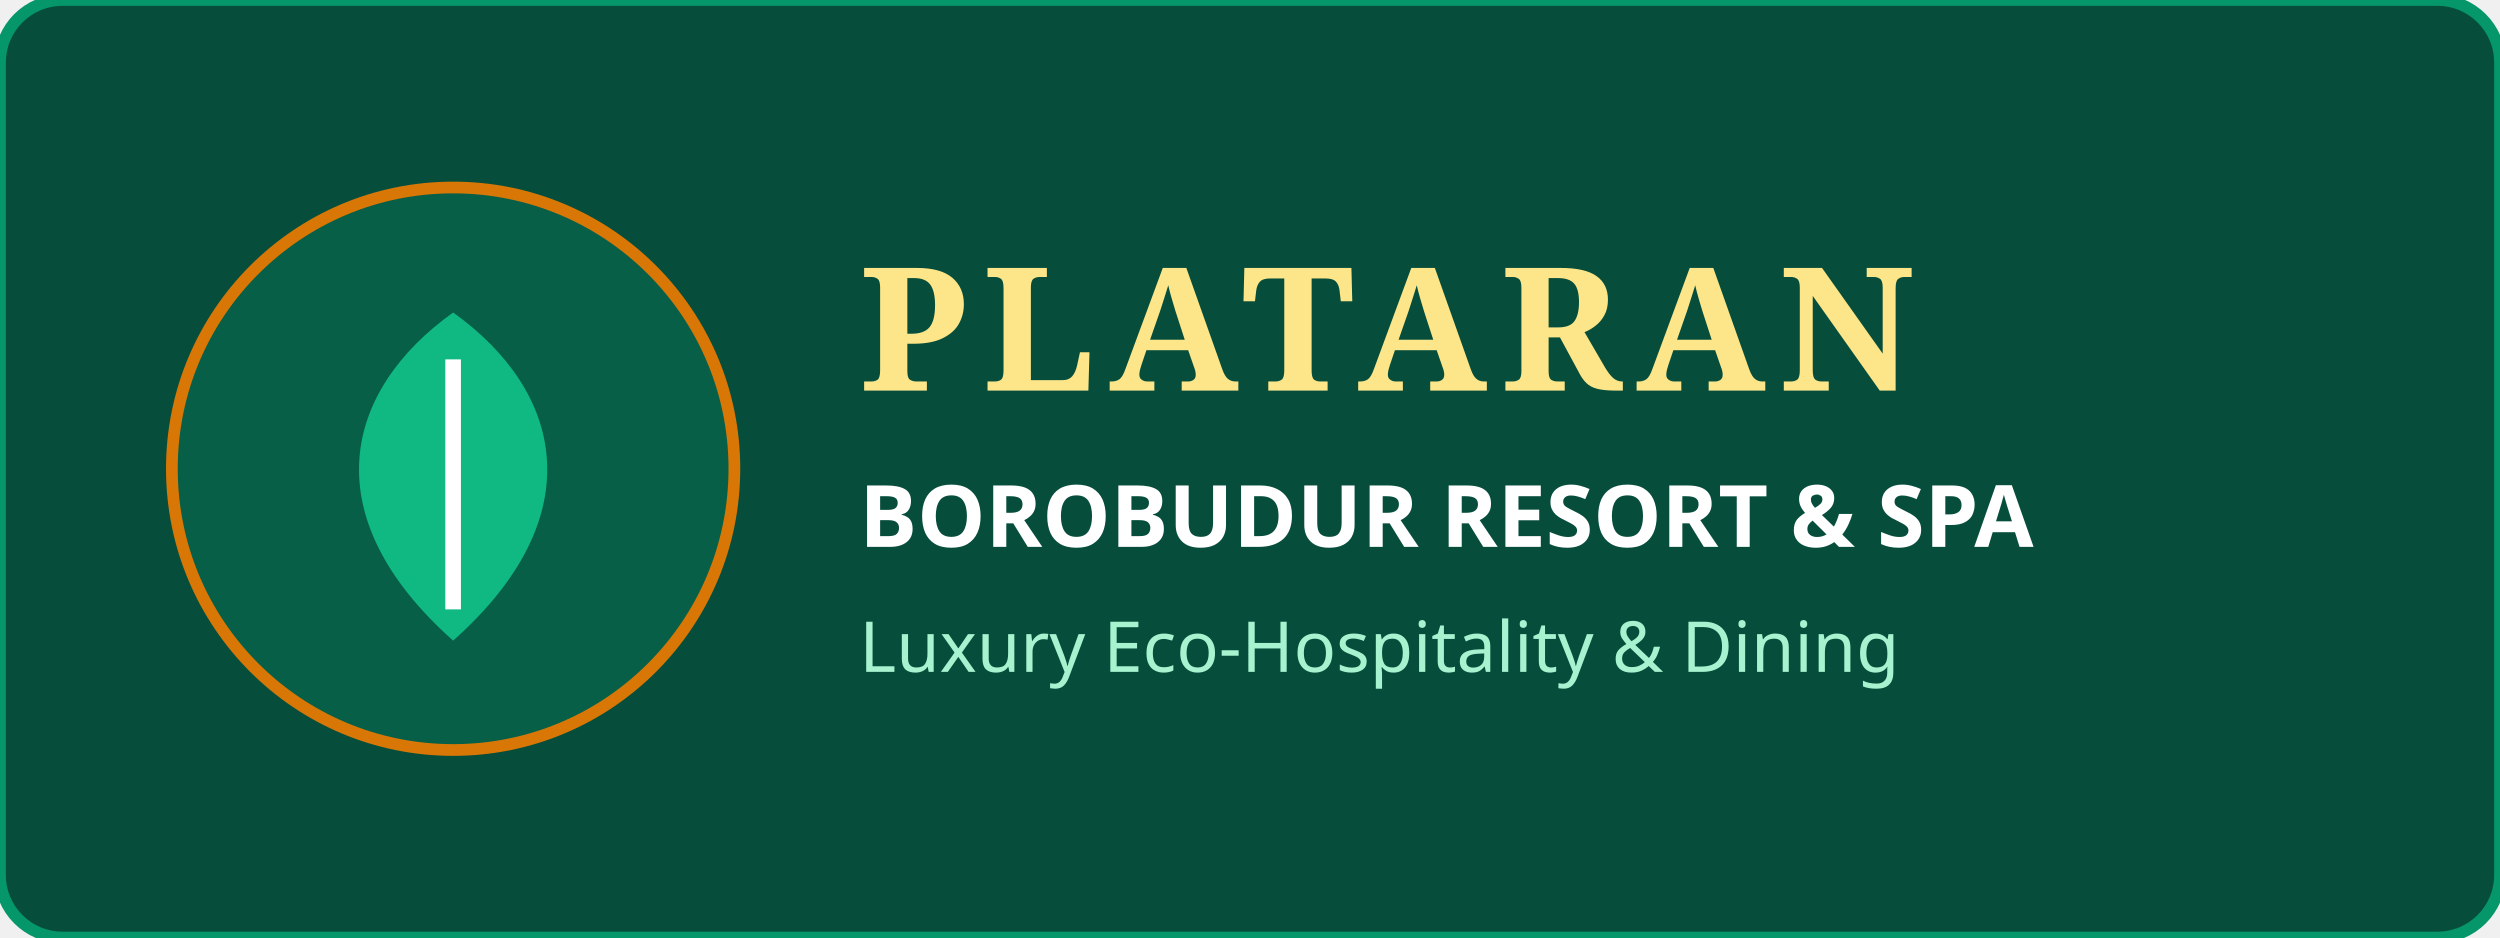
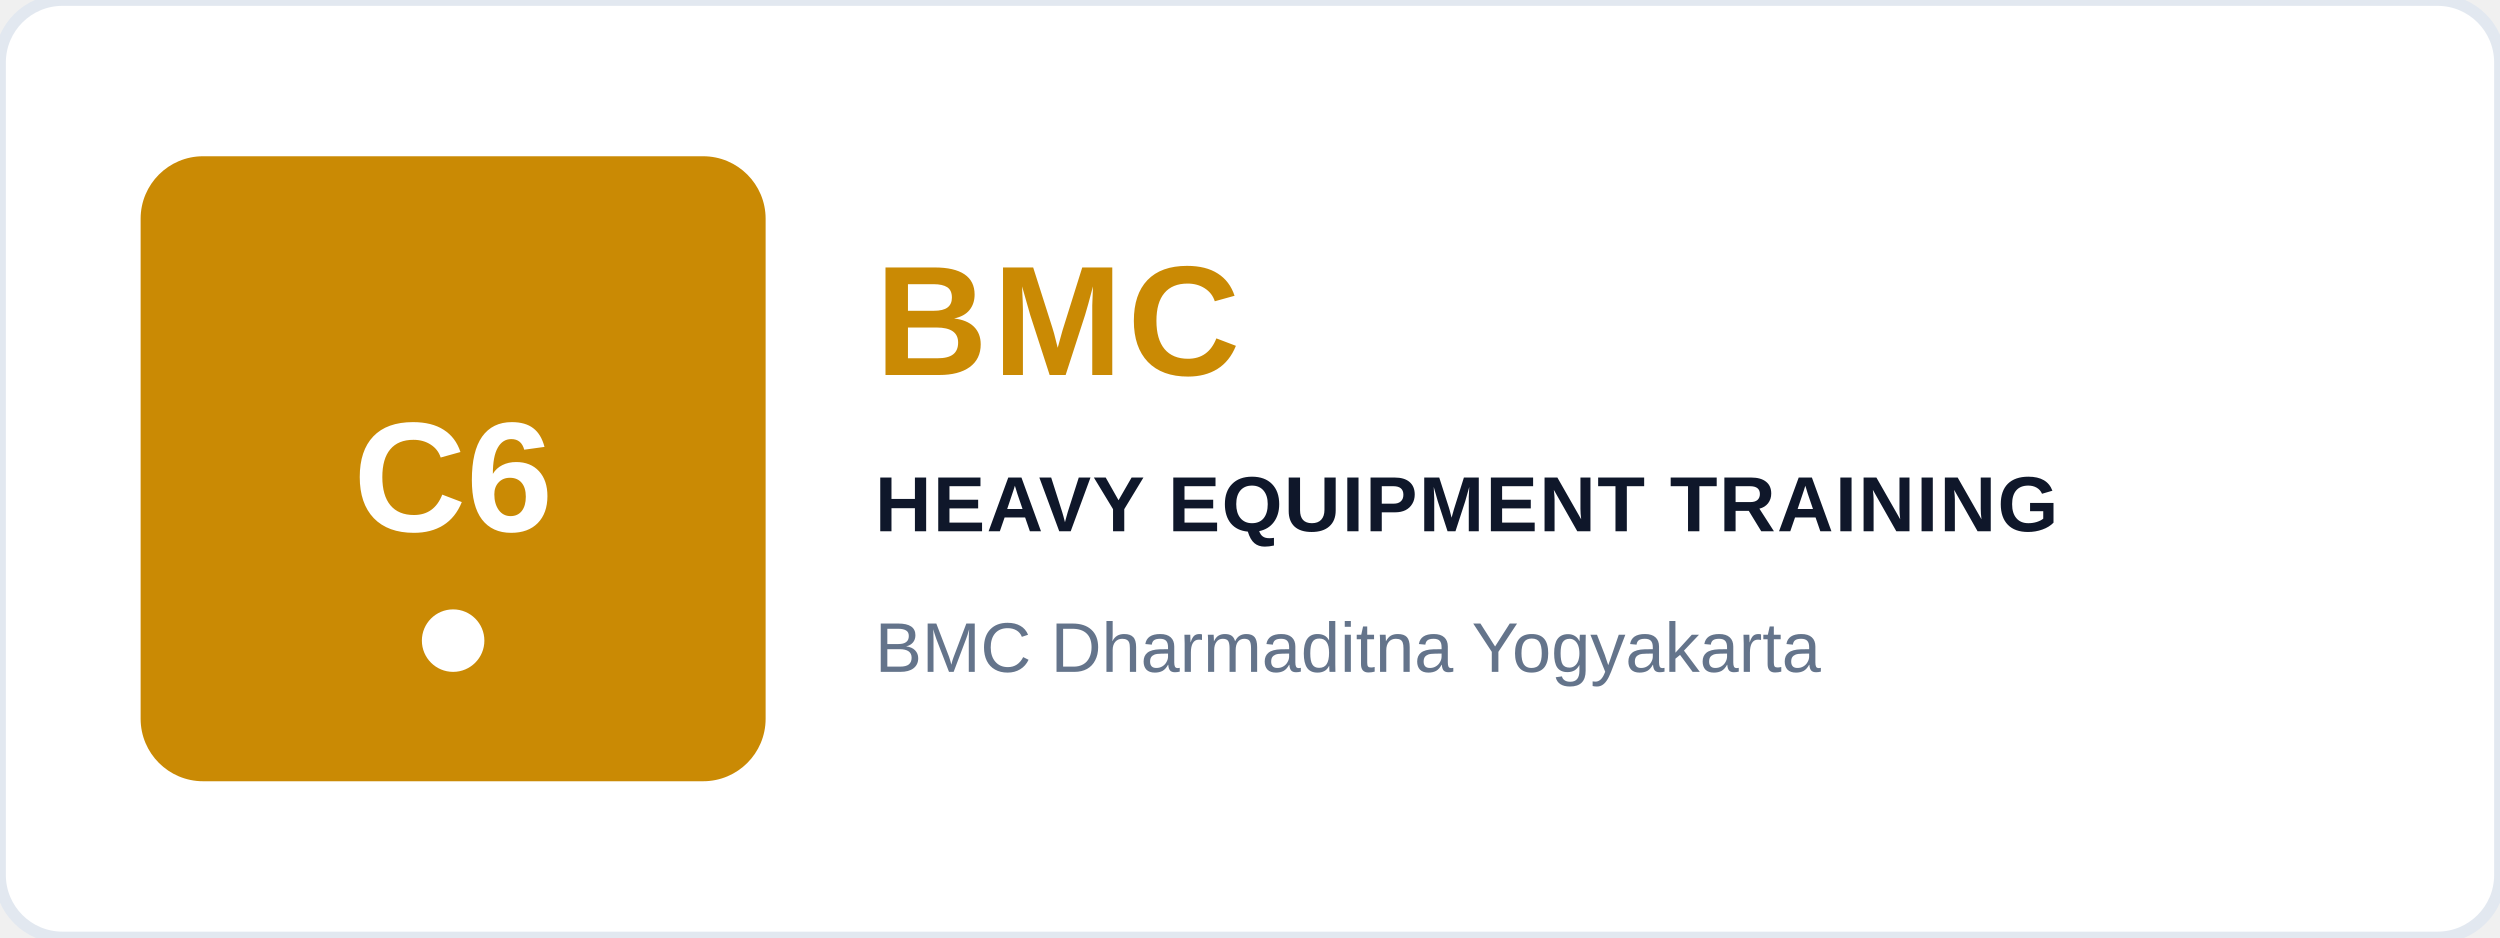
<svg xmlns="http://www.w3.org/2000/svg" viewBox="0 0 320 120" width="320" height="120">
-   <rect width="320" height="120" rx="8" fill="#064E3B" stroke="#059669" stroke-width="1.5" />
-   <g transform="translate(20, 22)">
-     <circle cx="38" cy="38" r="36" fill="#065F46" stroke="#D97706" stroke-width="1.5" />
-     <path d="M38 18 C24 28, 20 44, 38 60 C56 44, 52 28, 38 18 Z" fill="#10B981" />
-     <line x1="38" y1="24" x2="38" y2="56" stroke="#FFFFFF" stroke-width="2" />
+   <rect width="320" height="120" rx="8" fill="#FFFFFF" stroke="#E2E8F0" stroke-width="1.5" />
+   <g transform="translate(18, 20)">
+     <rect x="0" y="0" width="80" height="80" rx="8" fill="#CA8A04" />
+     <text x="40" y="48" font-family="'Plus Jakarta Sans', Arial, sans-serif" font-size="20" font-weight="900" fill="#FFFFFF" text-anchor="middle">C6</text>
+     <circle cx="40" cy="62" r="4" fill="#FFFFFF" />
  </g>
-   <text x="110" y="50" font-family="'Plus Jakarta Sans', Georgia, serif" font-size="22" font-weight="800" fill="#FDE68A" letter-spacing="0.08em">PLATARAN</text>
-   <text x="110" y="70" font-family="'Plus Jakarta Sans', sans-serif" font-size="11" font-weight="700" fill="#FFFFFF">BOROBUDUR RESORT &amp; SPA</text>
-   <text x="110" y="86" font-family="'Plus Jakarta Sans', sans-serif" font-size="9" font-weight="500" fill="#A7F3D0">Luxury Eco-Hospitality &amp; Dining</text>
+   <text x="112" y="48" font-family="'Plus Jakarta Sans', Arial, sans-serif" font-size="20" font-weight="900" fill="#CA8A04" letter-spacing="0.03em">BMC</text>
+   <text x="112" y="68" font-family="'Plus Jakarta Sans', Arial, sans-serif" font-size="10" font-weight="700" fill="#0F172A" letter-spacing="0.02em">HEAVY EQUIPMENT TRAINING</text>
+   <text x="112" y="86" font-family="'Plus Jakarta Sans', Arial, sans-serif" font-size="9" font-weight="500" fill="#64748B">BMC Dharmaditna Yogyakarta</text>
</svg>
